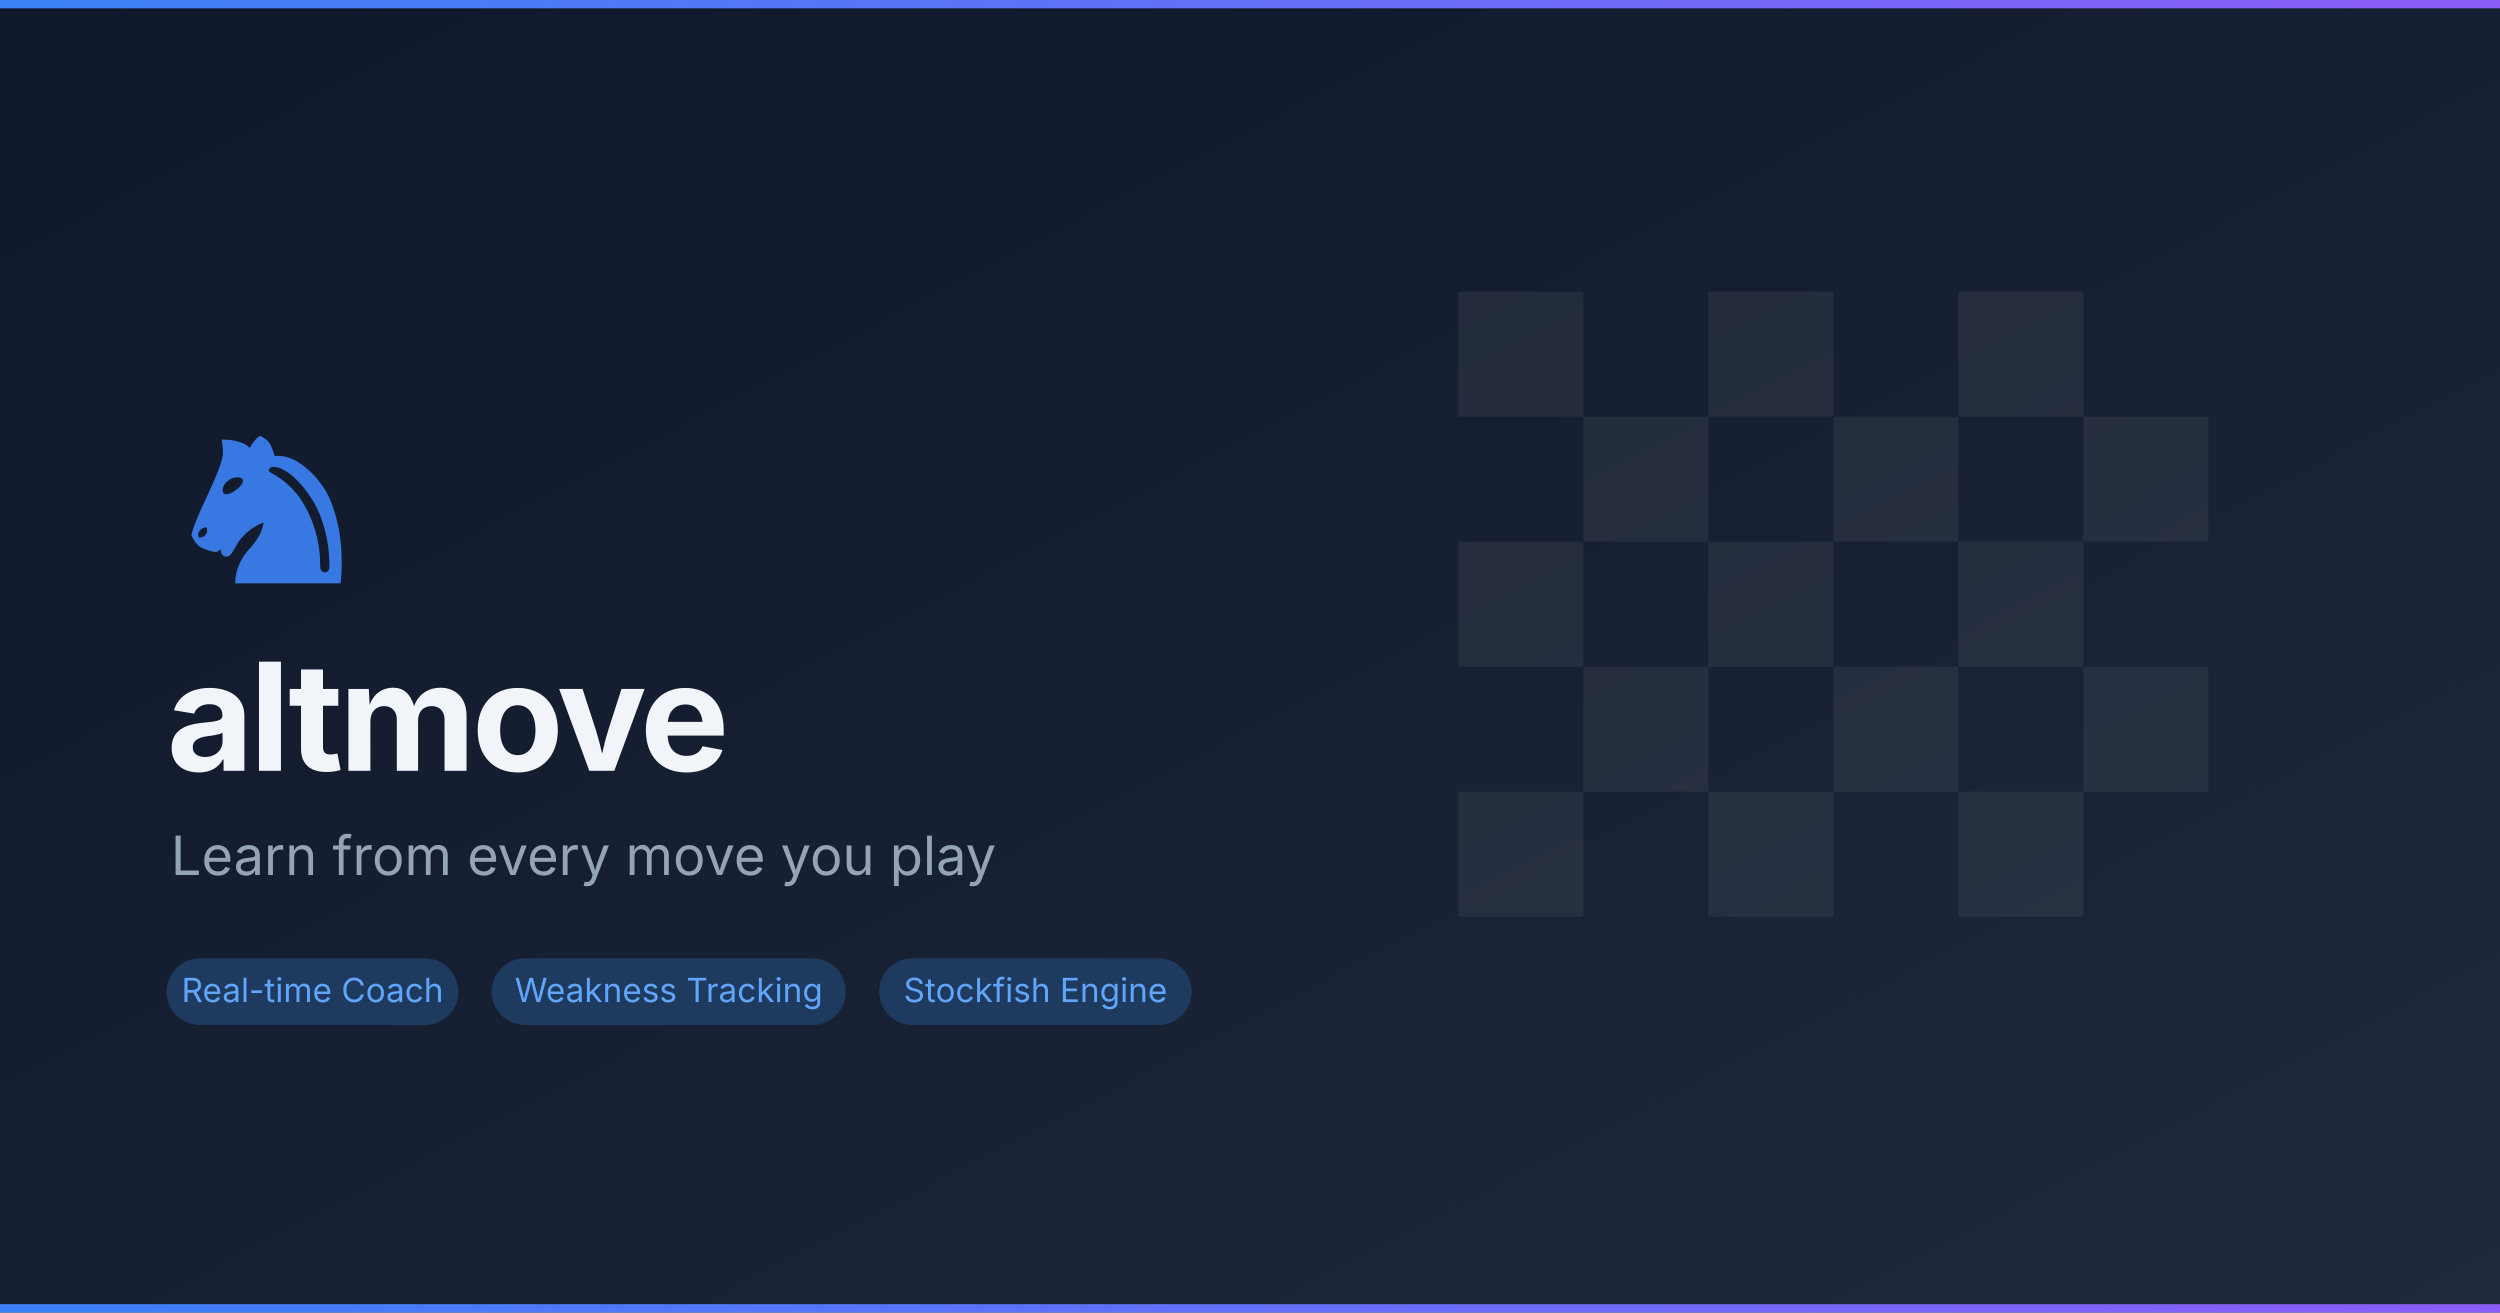
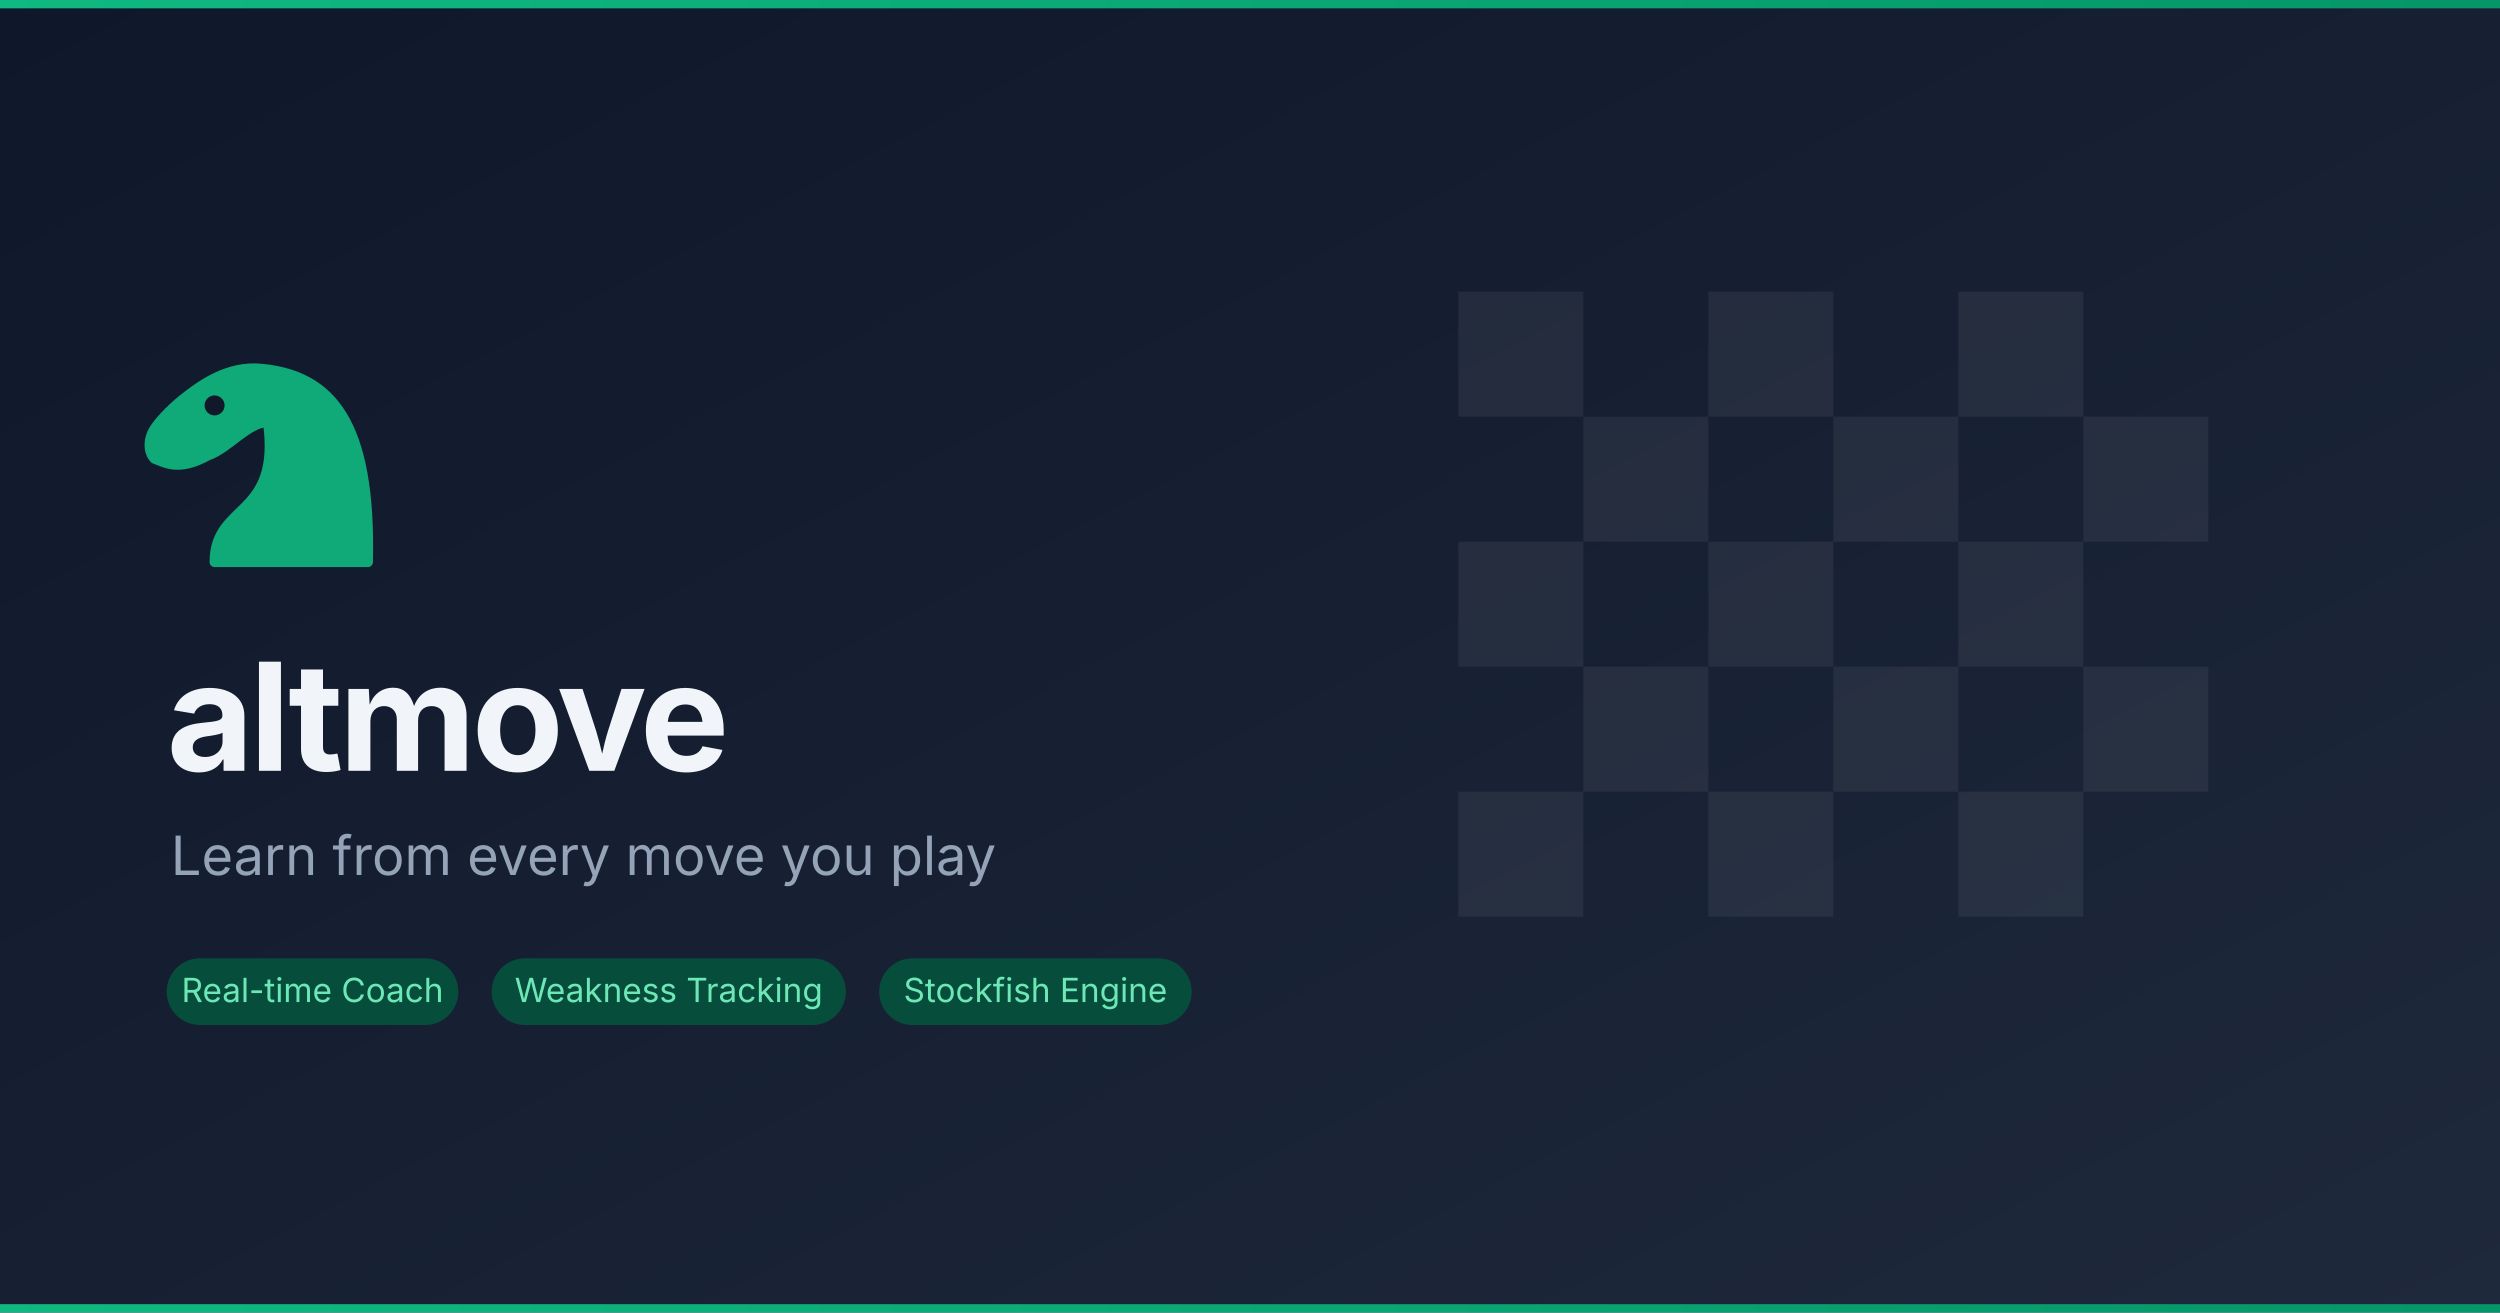
<svg xmlns="http://www.w3.org/2000/svg" width="1200" height="630" viewBox="0 0 1200 630">
  <defs>
    <linearGradient id="bg" x1="0" y1="0" x2="1" y2="1">
      <stop offset="0%" stop-color="#0f172a" />
      <stop offset="100%" stop-color="#1e293b" />
    </linearGradient>
    <linearGradient id="accent" x1="0" y1="0" x2="1" y2="0">
-       <stop offset="0%" stop-color="#3b82f6" />
-       <stop offset="100%" stop-color="#8b5cf6" />
+       <stop offset="0%" stop-color="#10b981" />
+       <stop offset="100%" stop-color="#059669" />
    </linearGradient>
  </defs>
  <rect width="1200" height="630" fill="url(#bg)" />
  <rect width="1200" height="4" fill="url(#accent)" />
  <g opacity="0.06">
    <rect x="700" y="140" width="60" height="60" fill="#fff" />
    <rect x="820" y="140" width="60" height="60" fill="#fff" />
    <rect x="940" y="140" width="60" height="60" fill="#fff" />
    <rect x="760" y="200" width="60" height="60" fill="#fff" />
    <rect x="880" y="200" width="60" height="60" fill="#fff" />
    <rect x="1000" y="200" width="60" height="60" fill="#fff" />
    <rect x="700" y="260" width="60" height="60" fill="#fff" />
    <rect x="820" y="260" width="60" height="60" fill="#fff" />
    <rect x="940" y="260" width="60" height="60" fill="#fff" />
    <rect x="760" y="320" width="60" height="60" fill="#fff" />
    <rect x="880" y="320" width="60" height="60" fill="#fff" />
    <rect x="1000" y="320" width="60" height="60" fill="#fff" />
    <rect x="700" y="380" width="60" height="60" fill="#fff" />
    <rect x="820" y="380" width="60" height="60" fill="#fff" />
    <rect x="940" y="380" width="60" height="60" fill="#fff" />
  </g>
-   <text x="80" y="280" font-size="120" font-family="serif" fill="#3b82f6" opacity="0.9">♞</text>
+   <g transform="translate(55,145) scale(3.2)" opacity="0.9">
+     <path d="M 22,10 C 32.5,11 38.5,18 38,39 L 15,39 C 15,30 25,32.5 23,18 C 20,18 17,22 14,23 C 9.5,25.5 7.5,24 6,23.5 C 5,22.5 5,20.5 6,19 C 7,17.5 9,15.5 11,14 C 13,12.5 17,9.5 22,10 Z" fill="#10b981" stroke="#10b981" stroke-width="1.5" stroke-linecap="round" stroke-linejoin="round" />
+     <circle cx="15" cy="15.5" r="1.5" fill="#0f172a" />
+   </g>
  <text x="80" y="370" font-size="72" font-weight="700" font-family="system-ui, -apple-system, sans-serif" fill="#f1f5f9" letter-spacing="-2">altmove</text>
  <text x="82" y="420" font-size="26" font-family="system-ui, -apple-system, sans-serif" fill="#94a3b8">Learn from every move you play</text>
  <g font-size="16" font-family="system-ui, -apple-system, sans-serif">
-     <rect x="80" y="460" width="140" height="32" rx="16" fill="#1e3a5f" />
-     <text x="150" y="481" fill="#60a5fa" text-anchor="middle">Real-time Coach</text>
-     <rect x="236" y="460" width="170" height="32" rx="16" fill="#1e3a5f" />
-     <text x="321" y="481" fill="#60a5fa" text-anchor="middle">Weakness Tracking</text>
-     <rect x="422" y="460" width="150" height="32" rx="16" fill="#1e3a5f" />
-     <text x="497" y="481" fill="#60a5fa" text-anchor="middle">Stockfish Engine</text>
+     <rect x="80" y="460" width="140" height="32" rx="16" fill="#064e3b" />
+     <text x="150" y="481" fill="#6ee7b7" text-anchor="middle">Real-time Coach</text>
+     <rect x="236" y="460" width="170" height="32" rx="16" fill="#064e3b" />
+     <text x="321" y="481" fill="#6ee7b7" text-anchor="middle">Weakness Tracking</text>
+     <rect x="422" y="460" width="150" height="32" rx="16" fill="#064e3b" />
+     <text x="497" y="481" fill="#6ee7b7" text-anchor="middle">Stockfish Engine</text>
  </g>
  <rect y="626" width="1200" height="4" fill="url(#accent)" />
</svg>
